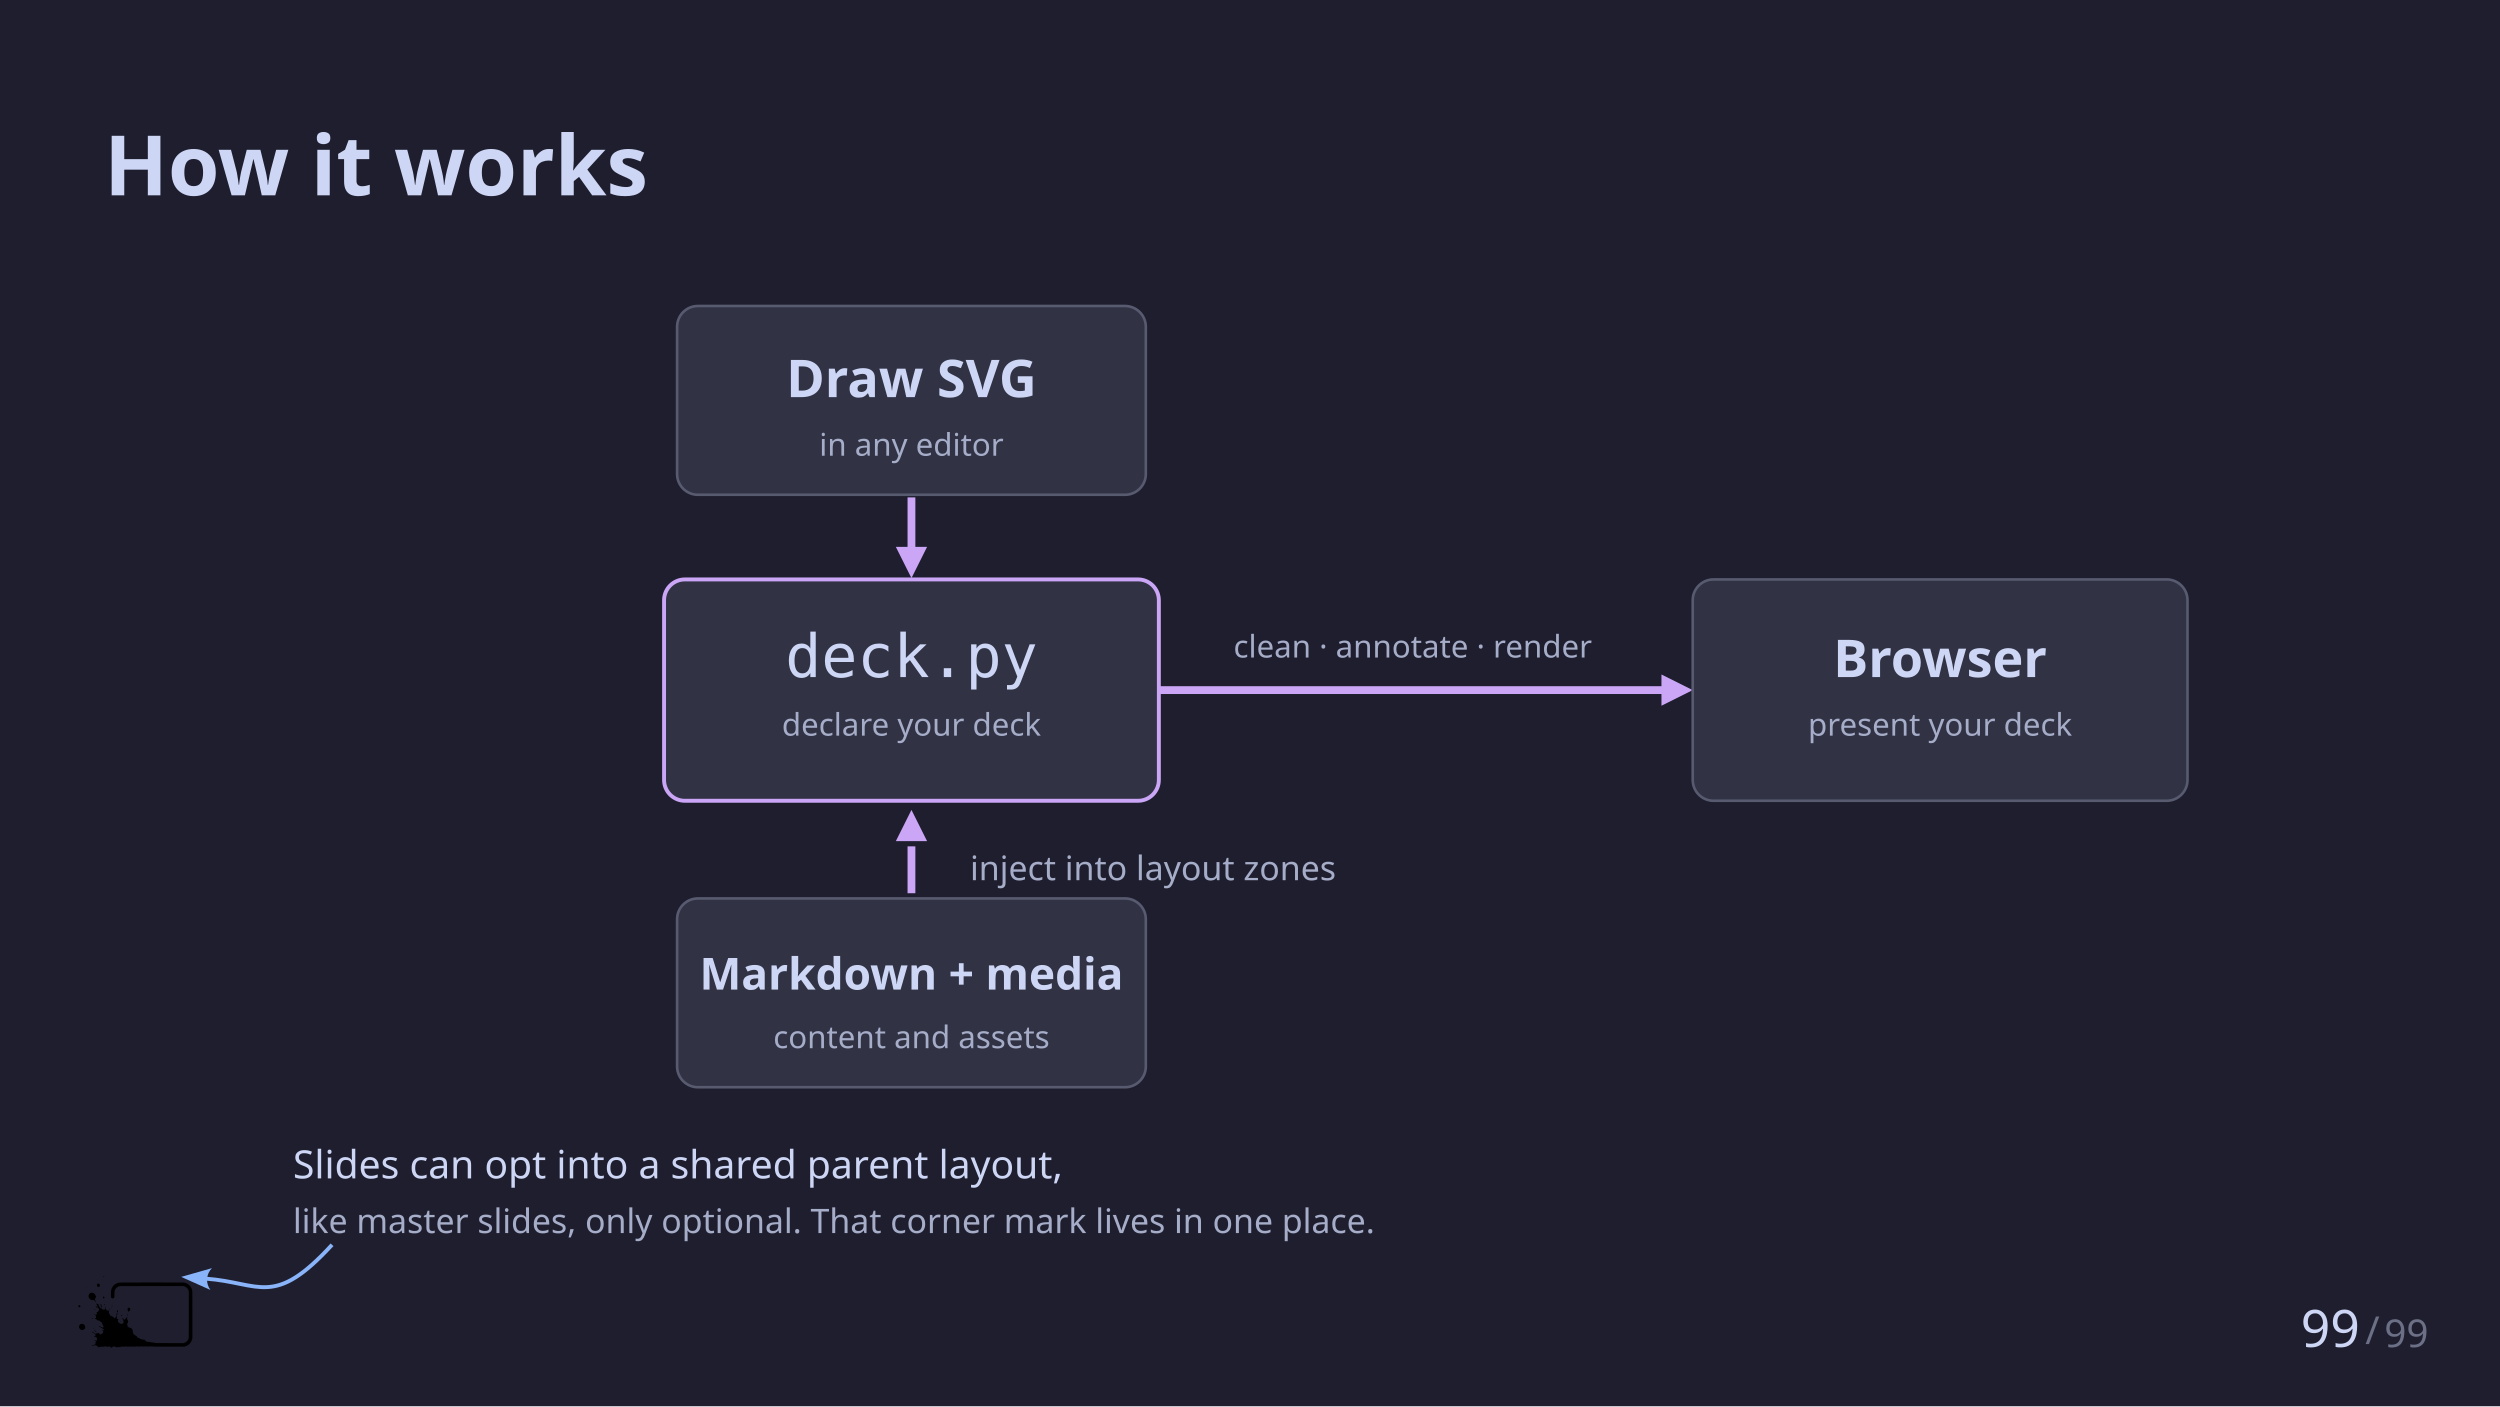
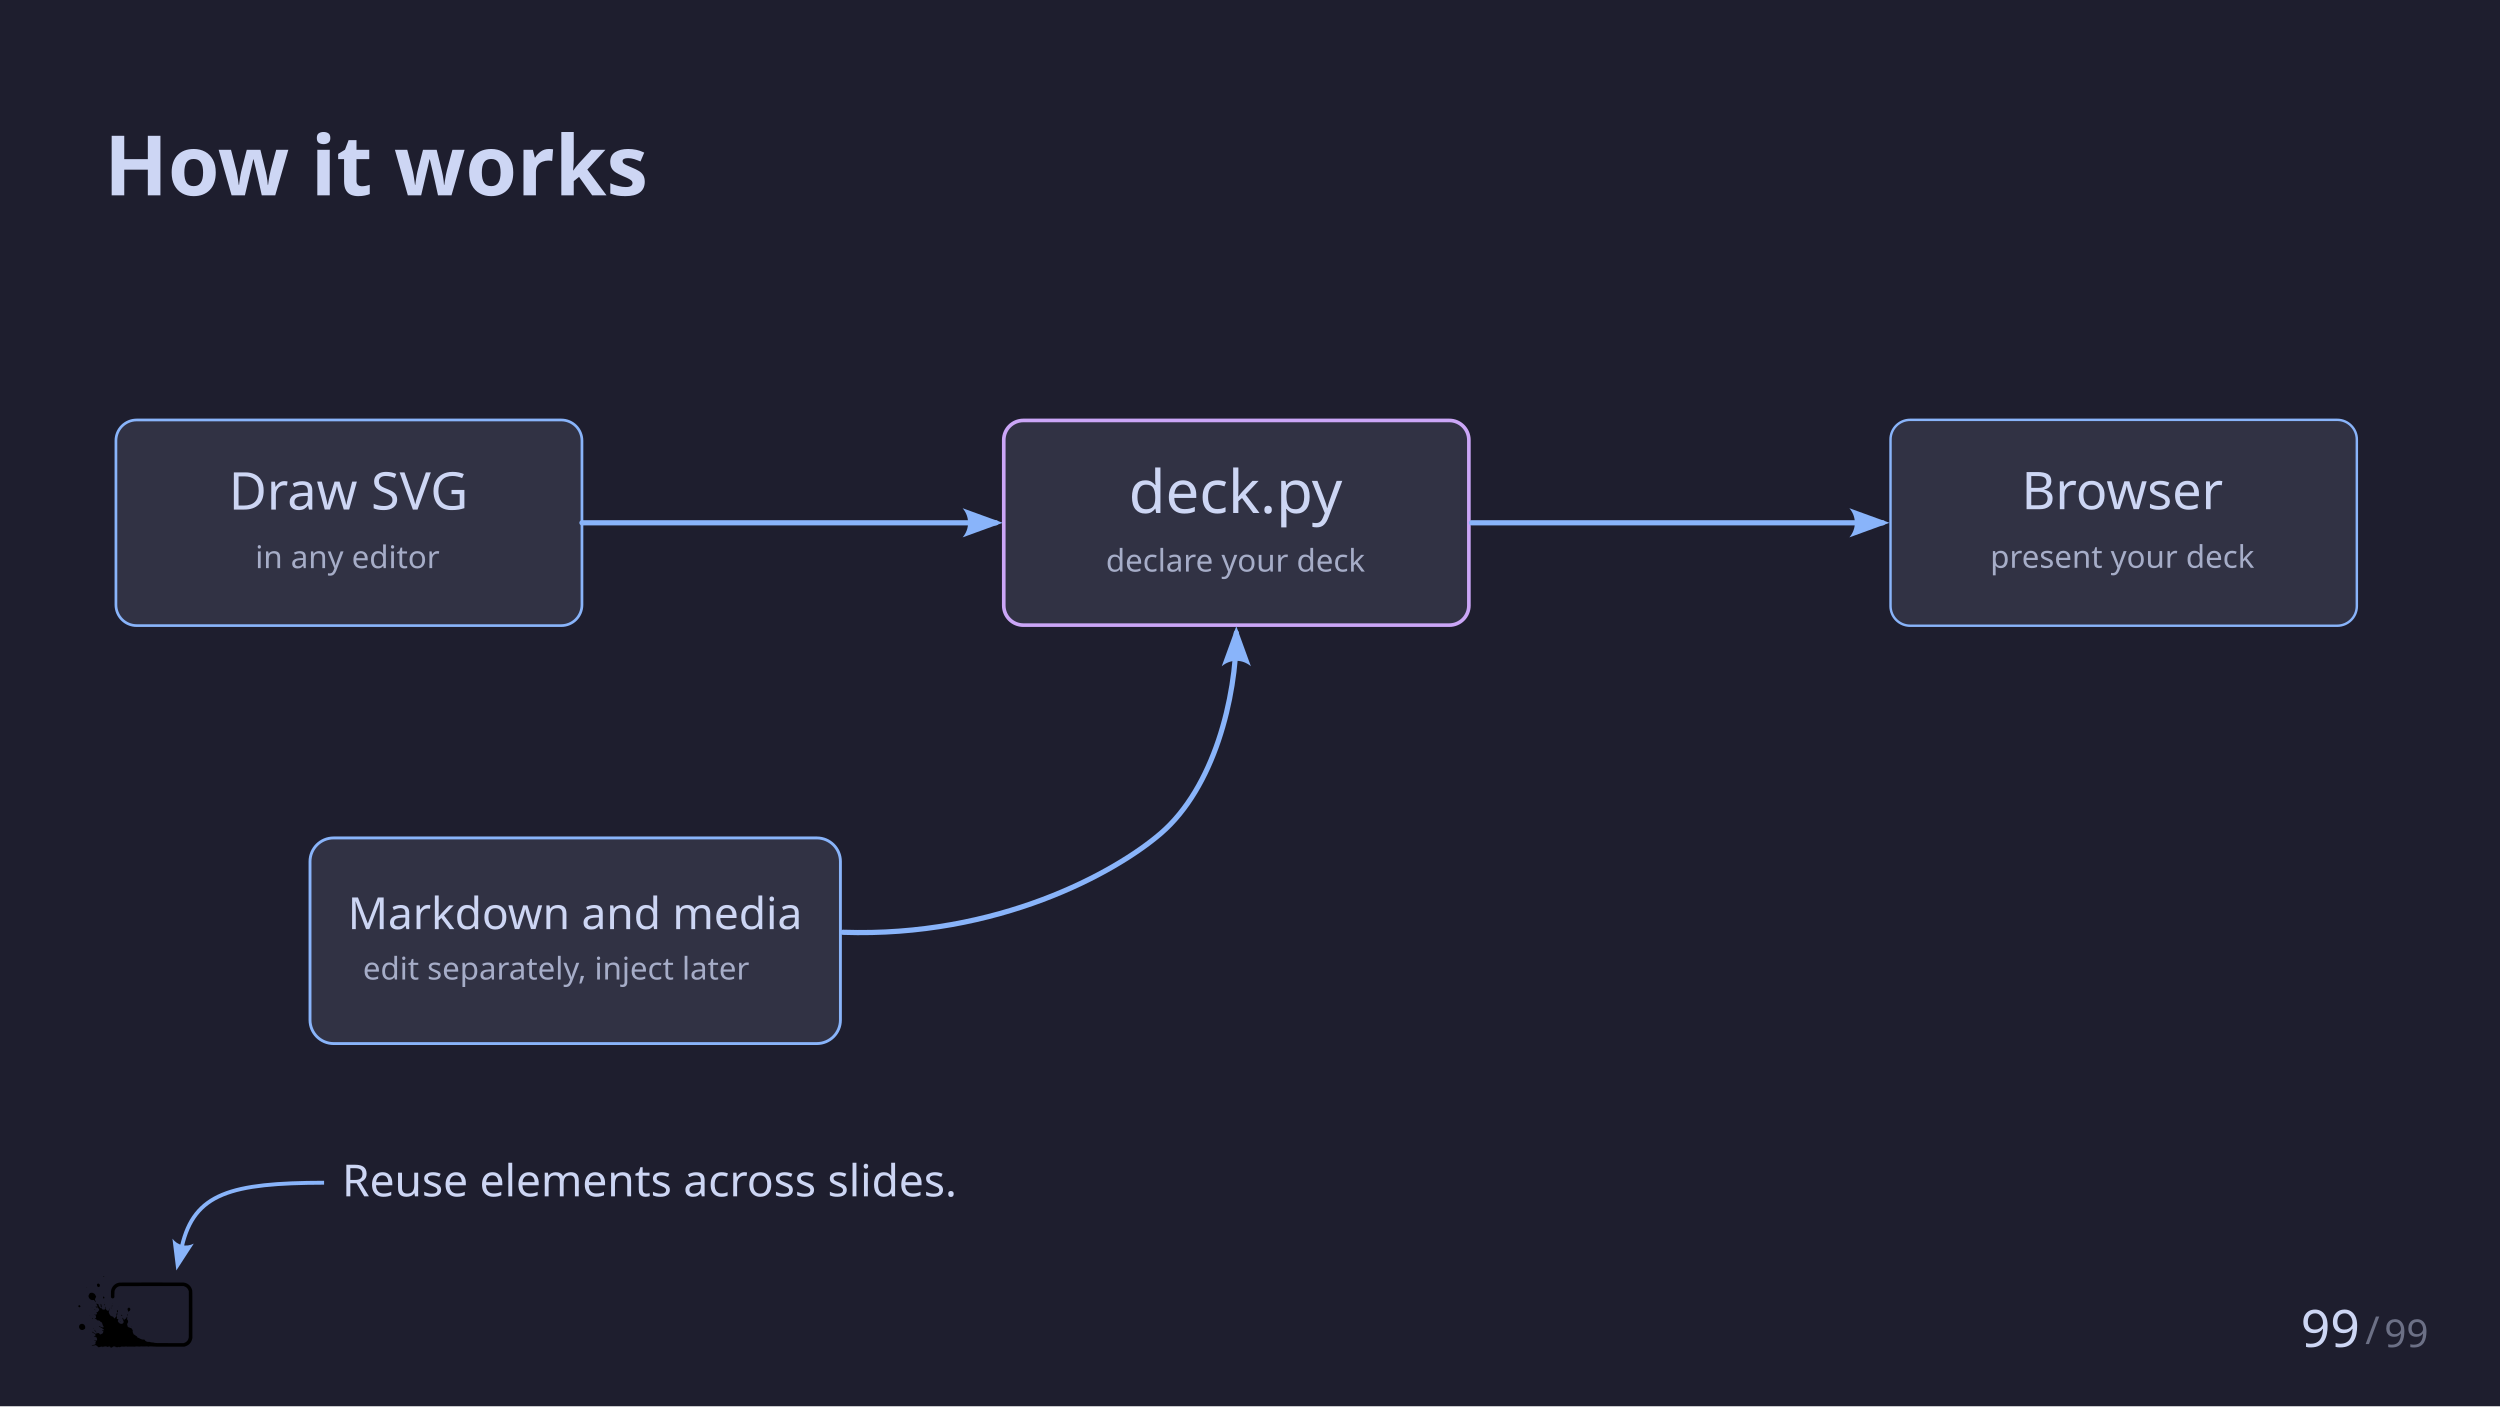
<svg xmlns="http://www.w3.org/2000/svg" xmlns:ns1="urn:inkflow" ns1:parent="local:footer" viewBox="0 0 1920 1080" width="1920" height="1080" version="1.1" id="svg13">
-   <g ns1:layout-src="./base" ns1:layout-hash="d40175e7">
-     <defs />
-     <rect width="1920" height="1080" class="inkflow-fill-bg" />
+   <g ns1:layout-src="./base" ns1:layout-hash="d40175e7" id="g1">
+     <defs id="defs1" />
+     <rect width="1920" height="1080" class="inkflow-fill-bg" id="rect1" />
  </g>
-   <g ns1:layout-src="builtin:numbered" ns1:layout-hash="2b667c1b">
-     <defs />
+   <g ns1:layout-src="builtin:numbered" ns1:layout-hash="2b667c1b" id="g2">
+     <defs id="defs2" />
    <text id="zone-slide-number" x="1812.359" y="1034.438" class="inkflow-fill-text-muted inkflow-fill-text inkflow-fill-code-text" text-anchor="end" font-size="39.664px" font-family="sans-serif" style="stroke-width: 1.417">99</text>
    <text id="zone-slide-total" x="1831.157" y="1034.58" class="inkflow-fill-text-muted inkflow-fill-grey" font-size="29.64px" font-family="sans-serif" style="stroke-width: 1.059">99</text>
    <text id="text1" x="1816.518" y="1032.25" class="inkflow-fill-text-muted inkflow-fill-grey" font-size="29.64px" font-family="sans-serif" style="stroke-width: 1.059">/</text>
  </g>
-   <g ns1:layout-src="local:footer" ns1:layout-hash="9d51cc6f">
-     <defs />
-     <g class="inkflow-demo-logo-mark" transform="matrix(0.7161682,0,0,0.7161682,43.00572,966.5546)" id="g1">
+   <g ns1:layout-src="local:footer" ns1:layout-hash="9d51cc6f" id="g5">
+     <defs id="defs3" />
+     <g class="inkflow-demo-logo-mark" transform="matrix(0.7161682,0,0,0.7161682,43.00572,966.5546)" id="g4">
      <g id="layer1" transform="translate(-148.5314,-96.87841)">
        <g id="g3" transform="translate(3.746808,2.274717)">
          <path style="fill-opacity:1;stroke-width:0.372" d="m 203.569,189.978 c -0.189,-0.105 -0.434,-0.191 -0.544,-0.191 h -0.201 l 0.036,-0.375 c 0.048,-0.499 -0.137,-0.658 -0.611,-0.527 -0.191,0.053 -0.516,0.076 -0.721,0.051 -0.281,-0.034 -0.516,0.028 -0.954,0.25 l -0.582,0.295 -0.288,-0.167 c -0.858,-0.497 -0.907,-0.511 -1.749,-0.51 -0.46,3.7e-4 -1.081,0.066 -1.379,0.146 -0.298,0.08 -0.665,0.146 -0.816,0.147 -0.211,7.4e-4 -0.323,0.085 -0.486,0.361 l -0.212,0.36 -0.154,-0.237 c -0.085,-0.13 -0.248,-0.334 -0.364,-0.452 l -0.211,-0.215 -0.528,0.14 c -0.29,0.077 -0.763,0.141 -1.052,0.142 -0.38,7.4e-4 -0.64,0.069 -0.943,0.247 -0.231,0.135 -0.629,0.274 -0.885,0.31 l -0.466,0.064 -0.363,-0.344 c -0.2,-0.189 -0.585,-0.494 -0.856,-0.677 -0.271,-0.184 -0.722,-0.545 -1.003,-0.803 -0.359,-0.33 -0.594,-0.469 -0.79,-0.469 -0.652,0 -1.99,0.215 -2.527,0.405 -0.97,0.345 -2.362,0.082 -1.633,-0.308 0.11,-0.059 0.542,-0.17 0.96,-0.247 1.612,-0.297 2.119,-0.44 2.452,-0.694 0.488,-0.373 0.58,-0.629 0.441,-1.232 -0.178,-0.773 -0.148,-0.949 0.23,-1.327 0.454,-0.454 0.444,-0.677 -0.043,-0.925 -0.213,-0.109 -0.415,-0.243 -0.45,-0.299 -0.098,-0.158 -0.75,-0.459 -1.154,-0.532 -0.201,-0.036 -0.392,-0.109 -0.424,-0.161 -0.109,-0.177 0.784,-0.093 1.233,0.115 0.244,0.113 0.731,0.227 1.083,0.254 l 0.64,0.048 0.285,-0.301 c 0.393,-0.415 0.465,-1.123 0.17,-1.687 -0.115,-0.221 -0.209,-0.579 -0.209,-0.797 0,-0.596 -0.287,-0.802 -1.542,-1.108 -0.79,-0.193 -1.118,-0.322 -1.329,-0.524 -0.404,-0.387 -0.365,-0.509 0.139,-0.431 0.23,0.036 0.515,0.117 0.634,0.181 0.118,0.064 0.329,0.117 0.468,0.117 0.29,0 0.329,-0.196 0.119,-0.599 -0.112,-0.214 -0.112,-0.284 6e-4,-0.437 0.173,-0.237 0.171,-0.773 -0.005,-1.11 -0.216,-0.416 -0.544,-0.671 -1.289,-1.004 -1.102,-0.492 -2.597,-1.555 -2.472,-1.757 0.089,-0.144 0.518,-0.151 0.605,-0.009 0.036,0.058 0.338,0.236 0.67,0.396 0.333,0.16 1.018,0.599 1.523,0.976 0.504,0.377 1.09,0.737 1.3,0.8 l 0.383,0.115 0.26,-0.17 c 0.143,-0.094 0.348,-0.369 0.456,-0.613 l 0.196,-0.443 -0.18,-0.214 c -0.099,-0.117 0.05,-0.003 0.332,0.254 l 0.513,0.468 h 0.408 c 0.224,0 0.531,-0.073 0.682,-0.162 0.151,-0.089 0.343,-0.136 0.425,-0.105 0.083,0.032 0.313,0.349 0.512,0.705 0.522,0.933 0.819,1.105 1.314,0.758 0.144,-0.101 0.423,-0.213 0.62,-0.249 0.197,-0.036 0.525,-0.197 0.727,-0.358 0.203,-0.161 0.446,-0.293 0.54,-0.293 0.221,0 0.353,-0.169 0.436,-0.557 0.036,-0.171 0.219,-0.525 0.405,-0.787 0.186,-0.262 0.339,-0.552 0.339,-0.644 0,-0.092 -0.166,-0.292 -0.368,-0.443 -0.367,-0.275 -0.784,-0.712 -0.951,-0.997 -0.063,-0.107 -0.025,-0.201 0.134,-0.33 0.333,-0.27 0.69,-0.22 1.175,0.166 0.335,0.266 0.463,0.319 0.566,0.233 0.303,-0.251 0.06,-0.973 -0.327,-0.973 -0.083,0 -0.469,-0.308 -0.858,-0.685 -0.389,-0.377 -0.86,-0.751 -1.048,-0.83 -0.188,-0.08 -0.495,-0.259 -0.683,-0.4 -0.188,-0.14 -0.52,-0.303 -0.738,-0.361 -0.349,-0.093 -0.611,-0.253 -1.45,-0.883 -0.159,-0.119 -0.192,-0.217 -0.141,-0.418 0.102,-0.408 0.36,-0.327 1.235,0.388 l 0.797,0.651 0.425,-0.064 c 0.341,-0.051 0.475,-0.025 0.677,0.135 0.608,0.478 1.47,0.498 1.679,0.038 0.173,-0.379 -0.052,-1.099 -0.457,-1.461 -0.182,-0.162 -0.362,-0.439 -0.4,-0.614 -0.038,-0.175 -0.111,-0.344 -0.161,-0.375 -0.05,-0.031 -0.091,-0.28 -0.091,-0.554 0,-0.413 -0.05,-0.556 -0.295,-0.835 -0.176,-0.201 -0.295,-0.446 -0.295,-0.61 0,-0.327 -0.098,-0.461 -0.73,-1 -0.395,-0.336 -0.543,-0.405 -0.803,-0.375 l -0.319,0.037 -0.056,-0.352 c -0.083,-0.519 -0.349,-0.749 -0.962,-0.829 -0.289,-0.038 -0.678,-0.158 -0.863,-0.267 -0.268,-0.157 -0.434,-0.185 -0.804,-0.134 -0.579,0.08 -0.818,-0.039 -1.07,-0.534 -0.106,-0.208 -0.331,-0.495 -0.5,-0.637 l -0.307,-0.259 h -0.788 c -0.561,0 -0.777,-0.033 -0.75,-0.116 0.045,-0.135 0.183,-0.218 0.686,-0.416 0.236,-0.093 0.455,-0.288 0.626,-0.559 l 0.263,-0.417 -0.069,-0.452 c -0.038,-0.249 -0.076,-0.723 -0.086,-1.053 -0.019,-0.7 -0.102,-0.826 -0.852,-1.299 -0.6,-0.379 -0.985,-0.701 -0.985,-0.825 0,-0.19 0.477,-0.057 0.94,0.262 0.274,0.189 0.635,0.37 0.801,0.404 l 0.303,0.061 0.504,-0.768 c 0.277,-0.423 0.504,-0.862 0.504,-0.977 0,-0.115 -0.155,-0.427 -0.345,-0.694 -0.407,-0.572 -0.445,-0.785 -0.123,-0.686 0.122,0.037 0.425,0.092 0.673,0.121 l 0.452,0.053 0.213,-0.27 c 0.117,-0.149 0.213,-0.363 0.213,-0.475 0,-0.124 0.238,-0.426 0.605,-0.767 l 0.605,-0.562 -0.056,-0.622 c -0.045,-0.5 -0.104,-0.661 -0.297,-0.82 -0.132,-0.109 -0.298,-0.309 -0.368,-0.445 -0.571,-1.105 -1.749,-1.704 -1.938,-0.984 -0.065,0.247 -0.136,0.246 -0.451,-0.002 -0.402,-0.316 -0.678,-0.831 -0.603,-1.127 0.052,-0.207 0.105,-0.244 0.274,-0.191 0.116,0.036 0.338,0.173 0.495,0.304 0.385,0.322 0.929,0.286 1.131,-0.075 0.194,-0.347 0.09,-0.68 -0.382,-1.225 -0.216,-0.25 -0.393,-0.529 -0.393,-0.621 -3e-5,-0.091 -0.091,-0.406 -0.202,-0.698 -0.128,-0.337 -0.168,-0.566 -0.108,-0.625 0.158,-0.158 0.705,0.027 0.974,0.329 0.196,0.22 0.34,0.286 0.625,0.286 0.492,0 0.68,0.205 0.68,0.744 0,0.579 0.263,1.24 0.822,2.069 1.006,1.491 1.126,1.597 1.598,1.418 0.414,-0.157 0.521,-0.114 0.729,0.293 0.109,0.214 0.471,0.609 0.804,0.879 l 0.606,0.49 0.995,-0.022 c 0.556,-0.013 1.092,-0.075 1.215,-0.143 0.142,-0.078 0.274,-0.308 0.374,-0.652 l 0.154,-0.531 -0.152,-0.365 c -0.169,-0.405 -0.21,-1.621 -0.054,-1.621 0.054,0 0.099,0.095 0.099,0.21 0,0.115 0.083,0.348 0.185,0.517 0.102,0.169 0.214,0.551 0.25,0.849 0.175,1.443 0.467,1.964 1.472,2.63 0.923,0.611 1.679,0.515 1.898,-0.242 0.127,-0.438 0.691,-1.305 0.85,-1.305 0.051,0 0.068,0.055 0.039,0.123 -0.029,0.068 -0.251,0.633 -0.492,1.255 -0.61,1.574 -0.662,2.1 -0.275,2.757 0.195,0.331 0.489,1.054 0.553,1.36 0.037,0.179 0.214,0.472 0.392,0.65 0.178,0.178 0.353,0.416 0.389,0.528 0.129,0.408 0.446,0.694 0.841,0.761 0.215,0.036 0.553,0.195 0.752,0.353 0.277,0.22 0.464,0.287 0.798,0.287 0.583,0 0.796,0.132 1.007,0.622 0.246,0.572 0.958,1.445 1.178,1.445 0.106,0 0.295,-0.175 0.452,-0.418 0.149,-0.23 0.481,-0.618 0.738,-0.862 0.347,-0.329 0.486,-0.545 0.539,-0.837 0.039,-0.217 0.136,-0.466 0.215,-0.554 0.105,-0.117 0.149,-0.453 0.164,-1.226 l 0.02,-1.065 0.218,-0.218 c 0.12,-0.12 0.245,-0.328 0.279,-0.462 0.045,-0.18 0.11,-0.23 0.25,-0.194 l 0.189,0.049 -0.001,0.752 -0.001,0.752 -0.403,0.738 -0.403,0.738 0.226,0.9 0.226,0.9 -0.124,0.674 -0.124,0.674 0.222,0.18 c 0.17,0.138 0.361,0.174 0.819,0.155 l 0.597,-0.025 0.031,0.21 c 0.017,0.115 -0.105,0.519 -0.271,0.897 -0.391,0.891 -0.392,1.268 -0.006,1.639 0.162,0.156 0.295,0.353 0.295,0.44 0,0.285 0.297,0.587 0.693,0.705 0.292,0.087 0.391,0.169 0.392,0.323 0.002,0.236 0.683,0.846 0.945,0.846 0.095,0 0.314,-0.051 0.487,-0.114 l 0.315,-0.114 0.323,0.23 0.323,0.23 0.288,-0.165 c 0.158,-0.091 0.358,-0.165 0.444,-0.165 0.086,0 0.339,-0.107 0.563,-0.239 0.525,-0.308 0.939,-1.038 0.939,-1.658 0,-0.519 -0.242,-1.266 -0.447,-1.381 -0.094,-0.052 -0.144,-0.238 -0.144,-0.53 v -0.45 l -0.343,-0.314 -0.343,-0.314 -0.049,-0.807 c -0.04,-0.657 -0.022,-0.807 0.093,-0.807 0.201,0 0.798,0.817 0.995,1.361 0.297,0.819 0.619,1.495 0.713,1.495 0.05,0 0.119,-0.137 0.152,-0.304 0.1,-0.499 0.415,-0.838 0.997,-1.074 0.401,-0.163 0.648,-0.351 0.937,-0.714 0.216,-0.271 0.393,-0.535 0.393,-0.585 0,-0.051 0.112,-0.336 0.248,-0.634 0.283,-0.619 0.525,-0.678 0.672,-0.164 0.067,0.234 0.035,0.529 -0.128,1.167 -0.123,0.483 -0.19,0.961 -0.155,1.102 0.068,0.272 0.418,0.783 0.872,1.275 0.24,0.26 0.279,0.368 0.227,0.629 -0.035,0.173 -0.015,0.493 0.043,0.71 l 0.106,0.395 -0.193,0.261 c -0.294,0.398 -0.709,1.256 -0.709,1.467 0,0.103 -0.067,0.243 -0.148,0.311 -0.196,0.162 -0.187,0.288 0.06,0.853 0.127,0.29 0.203,0.658 0.195,0.942 -0.007,0.256 0.039,0.567 0.103,0.689 0.064,0.123 0.145,0.289 0.181,0.371 0.036,0.081 0.2,0.214 0.366,0.295 0.165,0.081 0.34,0.236 0.387,0.345 0.065,0.147 0.211,0.209 0.579,0.247 0.366,0.037 0.599,0.135 0.908,0.383 l 0.415,0.333 0.455,-0.062 0.455,-0.062 0.539,0.566 c 0.317,0.332 0.702,0.891 0.935,1.353 l 0.395,0.788 -0.054,0.832 -0.054,0.832 0.346,0.767 c 0.19,0.422 0.412,0.987 0.492,1.257 0.153,0.516 0.431,0.793 0.796,0.793 0.122,0 0.468,0.218 0.781,0.492 0.309,0.271 0.614,0.492 0.677,0.492 0.063,0 0.238,0.129 0.389,0.287 0.151,0.158 0.392,0.316 0.535,0.351 0.44,0.108 0.676,0.32 0.741,0.664 0.086,0.459 0.293,0.72 0.814,1.026 0.323,0.189 0.57,0.259 0.879,0.247 0.359,-0.014 0.456,0.024 0.59,0.229 0.24,0.366 0.652,0.58 2.011,1.042 l 1.231,0.418 0.923,-0.006 c 1.105,-0.007 1.72,0.199 1.896,0.638 0.06,0.151 0.15,0.363 0.2,0.471 0.093,0.204 1.187,0.917 1.707,1.113 0.78,0.294 1.656,0.42 2.16,0.311 l 0.498,-0.108 0.884,0.303 c 0.899,0.308 2.858,0.57 3.527,0.472 0.194,-0.029 0.465,0.037 0.753,0.181 0.875,0.439 2.122,0.473 17.484,0.479 l 14.179,0.005 0.64,-0.181 c 2.758,-0.779 4.717,-3.139 5.027,-6.057 0.067,-0.63 0.09,-9.087 0.07,-25.123 l -0.031,-24.173 -0.177,-0.591 c -0.725,-2.421 -2.422,-4.112 -4.866,-4.851 l -0.565,-0.171 -33.675,-0.028 c -24.105,-0.02 -33.912,0.003 -34.508,0.08 -2.34,0.305 -4.216,1.629 -5.228,3.69 -0.671,1.366 -0.707,1.604 -0.758,5.071 l -0.046,3.102 -0.184,0.36 c -0.634,1.242 -2.429,1.297 -3.25,0.1 l -0.237,-0.346 -0.03,-3.06 c -0.034,-3.399 0.033,-4.154 0.486,-5.521 1.311,-3.951 4.686,-6.722 8.8,-7.227 1.177,-0.144 67.306,-0.152 68.68,-0.008 4.075,0.427 7.556,3.237 8.842,7.136 0.596,1.807 0.562,0.146 0.562,27.324 v 24.961 l -0.18,0.817 c -0.444,2.02 -1.208,3.581 -2.495,5.097 -1.136,1.339 -3.288,2.65 -5.202,3.17 l -0.985,0.267 -14.228,-7.5e-4 c -15.013,-0.001 -19.266,-0.051 -19.724,-0.232 -0.435,-0.172 -3.852,-0.147 -3.998,0.029 -0.204,0.246 -0.558,0.263 -1.042,0.049 l -0.464,-0.205 -1.393,0.056 c -0.766,0.031 -1.459,0.06 -1.54,0.066 -0.081,0.006 -0.281,0.012 -0.443,0.014 -0.162,0.002 -0.561,0.006 -0.886,0.01 -0.325,0.004 -1.078,-0.029 -1.674,-0.073 -0.901,-0.066 -1.164,-0.052 -1.563,0.084 -0.283,0.097 -0.566,0.134 -0.689,0.091 -0.115,-0.04 -0.786,-0.08 -1.49,-0.089 -0.704,-0.009 -1.494,-0.051 -1.756,-0.092 -0.332,-0.052 -0.727,-0.022 -1.31,0.1 l -0.834,0.175 -1.644,-0.077 c -1.951,-0.091 -3.185,-0.091 -5.214,0.002 l -1.502,0.069 -0.257,-0.168 c -0.214,-0.14 -0.324,-0.151 -0.664,-0.063 -1.156,0.298 -3.467,0.35 -4.346,0.097 -0.349,-0.101 -0.97,0.074 -1.889,0.531 l -0.609,0.303 -0.355,-0.311 c -0.195,-0.171 -0.413,-0.311 -0.485,-0.311 -0.072,0 -0.301,0.136 -0.51,0.301 -0.262,0.208 -0.441,0.282 -0.58,0.24 -0.429,-0.132 -1.009,-0.163 -1.481,-0.079 -0.668,0.119 -0.771,0.082 -1.021,-0.362 -0.249,-0.442 -0.464,-0.542 -0.854,-0.394 -0.167,0.064 -0.542,0.079 -0.949,0.039 l -0.672,-0.066 -0.467,0.467 c -0.441,0.441 -1.208,0.846 -1.58,0.833 -0.093,-0.003 -0.323,-0.092 -0.512,-0.197 z m -15.8,-16.388 c -0.214,-0.131 -0.487,-0.402 -0.608,-0.601 -0.12,-0.199 -0.445,-0.592 -0.723,-0.873 -0.539,-0.546 -0.709,-1.046 -0.378,-1.115 0.182,-0.038 1.206,1.258 1.574,1.991 0.11,0.22 0.292,0.499 0.404,0.621 0.255,0.278 0.216,0.274 -0.269,-0.024 z m 5.361,-0.45 c 0,-0.057 0.044,-0.077 0.099,-0.043 0.054,0.034 0.099,0.08 0.099,0.104 0,0.024 -0.044,0.043 -0.099,0.043 -0.054,0 -0.099,-0.047 -0.099,-0.104 z m -21.17,-2.006 c -0.679,-0.188 -0.992,-0.384 -1.537,-0.96 -1.306,-1.381 -1.292,-3.503 0.032,-4.757 0.515,-0.488 1.451,-0.836 2.243,-0.834 0.522,0.001 1.609,0.392 2.075,0.747 0.542,0.413 1.066,1.283 1.265,2.1 l 0.17,0.7 -0.163,0.491 c -0.107,0.321 -0.141,0.623 -0.099,0.872 l 0.064,0.38 -0.277,0.098 c -0.153,0.054 -0.497,0.28 -0.765,0.502 -0.848,0.703 -1.97,0.95 -3.008,0.662 z m 12.857,-1.393 c -0.085,-0.085 -0.155,-0.218 -0.155,-0.295 0,-0.204 0.334,-0.173 0.536,0.05 0.301,0.332 -0.061,0.565 -0.381,0.245 z m 40.632,-2.423 c 0.07,-0.209 0.355,-0.334 0.478,-0.21 0.062,0.062 0.083,0.16 0.046,0.219 -0.091,0.147 -0.574,0.139 -0.525,-0.009 z m -1.795,-0.672 c 0,-0.054 0.044,-0.099 0.099,-0.099 0.054,0 0.099,0.044 0.099,0.099 0,0.054 -0.044,0.099 -0.099,0.099 -0.054,0 -0.099,-0.044 -0.099,-0.099 z m -9.63,-4.254 c -0.17,-0.17 -0.149,-0.571 0.029,-0.571 0.081,0 0.148,0.011 0.148,0.025 0,0.014 0.041,0.169 0.092,0.345 0.098,0.34 -0.033,0.438 -0.269,0.201 z m -30.046,-3.14 c -0.38,-0.204 -0.541,-0.426 -0.46,-0.637 0.082,-0.213 0.33,-0.172 0.707,0.116 0.218,0.166 0.338,0.341 0.338,0.492 0,0.273 -0.119,0.279 -0.585,0.029 z m -2.992,-3.011 c -0.036,-0.036 -0.066,-0.125 -0.066,-0.197 0,-0.202 0.275,-0.156 0.394,0.066 0.088,0.164 0.075,0.197 -0.079,0.197 -0.101,0 -0.214,-0.03 -0.25,-0.066 z m 34.223,-2.5e-4 c -0.172,-0.069 -0.416,-0.565 -0.416,-0.845 0,-0.295 0.173,-0.468 0.468,-0.468 0.333,0 0.67,0.755 0.502,1.125 -0.11,0.242 -0.278,0.299 -0.554,0.188 z m 5.915,-0.492 c -0.099,-0.258 0.145,-1.236 0.363,-1.453 0.154,-0.154 0.222,-0.171 0.316,-0.077 0.094,0.094 0.094,0.216 0.001,0.564 -0.065,0.244 -0.119,0.529 -0.119,0.632 0,0.198 -0.243,0.498 -0.404,0.498 -0.052,0 -0.123,-0.074 -0.158,-0.164 z m -16.81,-0.492 c -0.035,-0.09 -0.017,-0.21 0.039,-0.266 0.07,-0.07 0.102,-0.019 0.102,0.164 0,0.304 -0.049,0.339 -0.14,0.102 z m 2.356,-2.199 c -0.034,-0.054 -0.014,-0.099 0.043,-0.099 0.057,0 0.104,0.044 0.104,0.099 0,0.054 -0.02,0.099 -0.043,0.099 -0.024,0 -0.071,-0.044 -0.104,-0.099 z m 3.657,-0.594 c 0.038,-0.299 0.004,-0.571 -0.102,-0.824 -0.227,-0.544 -0.208,-1.289 0.039,-1.536 0.444,-0.444 0.844,-0.051 0.96,0.944 l 0.047,0.403 -0.293,0.336 c -0.161,0.185 -0.386,0.513 -0.5,0.73 l -0.207,0.394 z m 11.835,-1.109 c -0.029,-0.449 -0.104,-0.71 -0.272,-0.947 -0.128,-0.18 -0.25,-0.488 -0.271,-0.685 -0.021,-0.197 -0.064,-0.524 -0.095,-0.727 -0.079,-0.519 0.005,-0.76 0.408,-1.174 0.431,-0.442 1.154,-0.719 1.464,-0.56 0.445,0.228 0.858,0.726 1.001,1.207 0.204,0.686 0.186,0.859 -0.162,1.543 l -0.307,0.604 -0.522,0.231 c -0.378,0.167 -0.607,0.354 -0.83,0.679 -0.169,0.246 -0.323,0.448 -0.341,0.448 -0.018,0 -0.051,-0.279 -0.072,-0.62 z m -35.044,-1.308 c -0.071,-0.086 -0.342,-0.263 -0.603,-0.396 -0.281,-0.142 -0.474,-0.307 -0.474,-0.404 0,-0.09 -0.1,-0.272 -0.222,-0.404 l -0.222,-0.24 0.517,0.316 c 0.284,0.174 0.517,0.348 0.517,0.388 0,0.04 0.159,0.258 0.352,0.484 0.194,0.226 0.332,0.412 0.307,0.412 -0.025,0 -0.103,-0.07 -0.174,-0.155 z m 15.312,-1.888 c 0.109,-0.614 0.159,-0.714 0.357,-0.714 0.105,0 0.19,0.024 0.19,0.052 0,0.106 -0.497,1.031 -0.554,1.031 -0.032,0 -0.029,-0.166 0.007,-0.369 z m 2.06,-0.186 c 0.034,-0.251 0.067,-0.639 0.072,-0.862 l 0.01,-0.405 0.141,0.64 c 0.144,0.655 0.076,1.083 -0.172,1.083 -0.079,0 -0.095,-0.14 -0.051,-0.457 z m -21.279,-1.291 c -0.264,-0.257 -0.345,-0.349 -0.179,-0.203 0.166,0.146 0.423,0.311 0.572,0.367 0.149,0.056 0.271,0.147 0.271,0.203 0,0.199 -0.191,0.093 -0.664,-0.367 z m 9.926,0.197 c -0.285,-0.624 -0.415,-1.16 -0.385,-1.588 0.018,-0.25 -0.03,-0.604 -0.106,-0.785 -0.11,-0.262 -0.115,-0.395 -0.024,-0.647 0.063,-0.174 0.115,-0.413 0.115,-0.531 0,-0.148 0.06,-0.215 0.194,-0.215 0.152,0 0.23,0.124 0.359,0.566 0.091,0.311 0.161,0.689 0.157,0.839 -0.004,0.15 0.084,0.479 0.195,0.731 0.163,0.368 0.191,0.573 0.141,1.046 -0.089,0.853 -0.396,1.13 -0.646,0.584 z m -23.754,-0.151 c -0.368,-0.305 -0.869,-0.955 -0.869,-1.129 0,-0.146 0.543,-0.701 0.962,-0.982 l 0.223,-0.15 0.409,0.283 c 0.666,0.461 0.966,0.81 0.966,1.124 0,0.156 -0.055,0.328 -0.123,0.383 -0.068,0.054 -0.284,0.233 -0.481,0.398 -0.422,0.352 -0.726,0.373 -1.088,0.074 z m 35.292,-1.153 0.025,-0.64 h 0.246 c 0.204,0 0.251,0.053 0.276,0.312 0.023,0.237 -0.043,0.391 -0.271,0.64 l -0.302,0.328 z m 7.459,0.246 c 0,-0.081 0.067,-0.148 0.148,-0.148 0.081,0 0.148,0.067 0.148,0.148 0,0.081 -0.067,0.148 -0.148,0.148 -0.081,0 -0.148,-0.067 -0.148,-0.148 z m -15.174,-1.304 c -0.244,-0.57 -0.298,-1.208 -0.109,-1.281 0.234,-0.09 0.443,0.241 0.525,0.832 0.137,0.989 -0.083,1.227 -0.417,0.449 z m 8.38,-1.146 c 0,-0.075 0.067,-0.191 0.148,-0.258 l 0.148,-0.123 v 0.258 c 0,0.164 -0.054,0.258 -0.148,0.258 -0.081,0 -0.148,-0.061 -0.148,-0.136 z m -8.665,-1.292 c 0,-0.081 0.044,-0.148 0.099,-0.148 0.054,0 0.099,0.067 0.099,0.148 0,0.081 -0.044,0.148 -0.099,0.148 -0.054,0 -0.099,-0.067 -0.099,-0.148 z m -9.446,-0.896 c -0.168,-0.141 -0.502,-0.561 -0.742,-0.931 -0.252,-0.389 -0.605,-0.786 -0.835,-0.938 l -0.399,-0.264 -1.009,0.066 -1.009,0.066 -0.591,-0.296 c -0.325,-0.163 -0.64,-0.297 -0.7,-0.299 -0.166,-0.005 -1.005,-0.773 -1.429,-1.31 -0.208,-0.263 -0.425,-0.663 -0.484,-0.89 -0.059,-0.227 -0.197,-0.636 -0.308,-0.91 -0.222,-0.55 -0.217,-0.588 0.263,-1.866 0.174,-0.462 0.385,-0.811 0.641,-1.058 0.241,-0.232 0.407,-0.497 0.447,-0.714 l 0.065,-0.345 h 0.469 c 0.258,0 0.787,-0.072 1.175,-0.159 l 0.705,-0.159 0.562,0.247 c 0.309,0.136 0.717,0.298 0.907,0.36 0.635,0.207 1.508,0.91 1.672,1.345 0.082,0.218 0.293,0.612 0.469,0.875 0.176,0.264 0.32,0.535 0.32,0.603 0,0.068 0.114,0.259 0.253,0.424 0.172,0.205 0.233,0.365 0.19,0.5 -0.035,0.109 -0.097,0.199 -0.139,0.199 -0.099,0 -0.305,0.453 -0.305,0.672 0,0.094 -0.205,0.516 -0.457,0.938 -0.616,1.036 -0.611,1.277 0.06,2.566 0.624,1.198 0.71,1.413 0.598,1.482 -0.048,0.029 -0.224,-0.062 -0.392,-0.204 z m 8.451,-4 c -0.117,-0.229 -0.297,-0.53 -0.401,-0.671 -0.149,-0.202 -0.168,-0.308 -0.091,-0.511 0.122,-0.322 0.489,-0.668 0.707,-0.668 0.237,0 0.9,0.761 0.841,0.966 -0.026,0.092 -0.103,0.366 -0.17,0.61 -0.23,0.835 -0.55,0.934 -0.886,0.274 z m -17.836,-11.058 c -0.307,-0.266 -0.365,-0.572 -0.099,-0.52 0.174,0.034 0.459,0.507 0.402,0.667 -0.017,0.048 -0.154,-0.018 -0.302,-0.146 z m -0.566,-0.933 c 0,-0.054 0.044,-0.099 0.099,-0.099 0.054,0 0.099,0.044 0.099,0.099 0,0.054 -0.044,0.099 -0.099,0.099 -0.054,0 -0.099,-0.044 -0.099,-0.099 z m 13.096,-0.003 c -0.081,-0.054 -0.333,-0.146 -0.56,-0.206 -0.227,-0.059 -0.475,-0.18 -0.553,-0.27 -0.245,-0.284 -0.668,-1.671 -0.597,-1.963 0.141,-0.586 0.411,-0.961 0.85,-1.18 0.662,-0.33 0.877,-0.29 1.524,0.287 0.312,0.278 0.602,0.537 0.644,0.574 0.135,0.12 0.258,1.592 0.152,1.824 -0.054,0.118 -0.228,0.291 -0.387,0.385 -0.159,0.094 -0.36,0.279 -0.446,0.41 -0.166,0.253 -0.382,0.301 -0.626,0.138 z m 5.355,-11.079 c -0.214,-0.327 -0.056,-0.734 0.285,-0.734 0.299,0 0.465,0.175 0.465,0.492 0,0.513 -0.473,0.666 -0.75,0.242 z" id="path1" />
        </g>
      </g>
    </g>
  </g>
  <defs id="defs5">
+     <marker style="overflow:visible" id="marker11" refX="5" refY="0" orient="auto-start-reverse" markerWidth="1" markerHeight="1" viewBox="0 0 1 1" preserveAspectRatio="xMidYMid">
+       <path transform="scale(0.7)" d="M -2,-4 9,0 -2,4 c 2,-2.33 2,-5.66 0,-8 z" style="fill:context-stroke;fill-rule:evenodd;stroke:none" id="path11" />
+     </marker>
+     <marker style="overflow:visible" id="marker9" refX="5" refY="0" orient="auto-start-reverse" markerWidth="1" markerHeight="1" viewBox="0 0 1 1" preserveAspectRatio="xMidYMid">
+       <path transform="scale(0.7)" d="M -2,-4 9,0 -2,4 c 2,-2.33 2,-5.66 0,-8 z" style="fill:context-stroke;fill-rule:evenodd;stroke:none" id="path9" />
+     </marker>
    <marker style="overflow:visible" id="ConcaveTriangle" refX="0" refY="0" orient="auto-start-reverse" markerWidth="1" markerHeight="1" viewBox="0 0 1 1" preserveAspectRatio="xMidYMid">
      <path transform="scale(0.7)" d="M -2,-4 9,0 -2,4 c 2,-2.33 2,-5.66 0,-8 z" style="fill:context-stroke;fill-rule:evenodd;stroke:none" id="path7" />
    </marker>
    <style id="inkflow-preview">.inkflow-fill-bg { fill: #1e1e2e; }
.inkflow-stroke-bg { stroke: #1e1e2e; }
.inkflow-fill-surface { fill: #313244; }
.inkflow-stroke-surface { stroke: #313244; }
.inkflow-fill-border { fill: #585b70; }
.inkflow-stroke-border { stroke: #585b70; }
.inkflow-fill-text { fill: #cdd6f4; }
.inkflow-stroke-text { stroke: #cdd6f4; }
.inkflow-fill-text-muted { fill: #a6adc8; }
.inkflow-stroke-text-muted { stroke: #a6adc8; }
.inkflow-fill-accent { fill: #cba6f7; }
.inkflow-stroke-accent { stroke: #cba6f7; }
.inkflow-fill-accent-fg { fill: #11111b; }
.inkflow-stroke-accent-fg { stroke: #11111b; }
.inkflow-fill-code-bg { fill: #181825; }
.inkflow-stroke-code-bg { stroke: #181825; }
.inkflow-fill-code-text { fill: #cdd6f4; }
.inkflow-stroke-code-text { stroke: #cdd6f4; }
.inkflow-fill-red { fill: #f38ba8; }
.inkflow-stroke-red { stroke: #f38ba8; }
.inkflow-fill-orange { fill: #fab387; }
.inkflow-stroke-orange { stroke: #fab387; }
.inkflow-fill-yellow { fill: #f9e2af; }
.inkflow-stroke-yellow { stroke: #f9e2af; }
.inkflow-fill-green { fill: #a6e3a1; }
.inkflow-stroke-green { stroke: #a6e3a1; }
.inkflow-fill-teal { fill: #94e2d5; }
.inkflow-stroke-teal { stroke: #94e2d5; }
.inkflow-fill-blue { fill: #89b4fa; }
.inkflow-stroke-blue { stroke: #89b4fa; }
.inkflow-fill-purple { fill: #cba6f7; }
.inkflow-stroke-purple { stroke: #cba6f7; }
.inkflow-fill-pink { fill: #f5c2e7; }
.inkflow-stroke-pink { stroke: #f5c2e7; }
.inkflow-fill-grey { fill: #6c7086; }
.inkflow-stroke-grey { stroke: #6c7086; }</style>
  </defs>
  <text id="hiw-title" x="80" y="150" font-family="sans-serif" font-size="64" font-weight="bold" class="inkflow-fill-text">How it works</text>
-   <g id="box-svg">
-     <rect x="520" y="235" width="360" height="145" rx="16" class="inkflow-fill-surface inkflow-stroke-border" stroke-width="2" id="rect-svg" />
-     <text x="700" y="305" text-anchor="middle" font-family="sans-serif" font-size="40" font-weight="bold" class="inkflow-fill-text" id="text-svg">Draw SVG</text>
-     <text x="700" y="350" text-anchor="middle" font-family="sans-serif" font-size="24" class="inkflow-fill-text-muted" id="text-svg-sub">in any editor</text>
+   <g id="box-svg" transform="translate(-431.0114,87.50203)" style="stroke:#89b4fa">
+     <rect x="520.041" y="235.041" width="357.919" height="157.919" rx="15.908" class="inkflow-fill-surface inkflow-stroke-border" stroke-width="2.081" id="rect-svg" style="stroke:#89b4fa" />
+     <g id="g11" transform="translate(1.5258789e-5,-1.152344)">
+       <text x="698.678" y="305" text-anchor="middle" font-family="sans-serif" font-size="40px" font-weight="bold" class="inkflow-fill-text" id="text-svg" style="font-style:normal;font-variant:normal;font-weight:normal;font-stretch:normal;font-size:40px;font-family:sans-serif;-inkscape-font-specification:'sans-serif, Normal';font-variant-ligatures:normal;font-variant-caps:normal;font-variant-numeric:normal;font-variant-east-asian:normal;text-anchor:middle;fill:#cdd6f4;stroke:none">Draw SVG</text>
+       <text x="697.869" y="350" text-anchor="middle" font-family="sans-serif" font-size="24px" class="inkflow-fill-text-muted" id="text-svg-sub" style="stroke:none">in any editor</text>
+     </g>
  </g>
-   <g id="arrow-svg">
-     <line x1="700" y1="382" x2="700" y2="424" class="inkflow-stroke-accent" stroke-width="6" id="line-svg" />
-     <polygon points="700,444 688,420 712,420" class="inkflow-fill-accent" id="poly-svg" />
+   <g id="box-deck" transform="translate(260.9884,-111.1556)">
+     <rect x="509.899" y="434.056" width="357.203" height="157.203" rx="15.04" class="inkflow-fill-surface inkflow-stroke-accent" stroke-width="2.797" id="rect-deck" />
+     <g id="g12" transform="translate(-12.12695,-14.86389)">
+       <text x="700" y="520" text-anchor="middle" font-family="monospace" font-size="46px" class="inkflow-fill-text" id="text-deck" style="font-style:normal;font-variant:normal;font-weight:normal;font-stretch:normal;font-size:46px;font-family:sans-serif;-inkscape-font-specification:'sans-serif, Normal';font-variant-ligatures:normal;font-variant-caps:normal;font-variant-numeric:normal;font-variant-east-asian:normal;text-anchor:middle;fill:#cdd6f4;stroke:none">deck.py</text>
+       <text x="700" y="565" text-anchor="middle" font-family="sans-serif" font-size="24px" class="inkflow-fill-text-muted" id="text-deck-sub">declare your deck</text>
+     </g>
  </g>
-   <g id="box-deck">
-     <rect x="510" y="445" width="380" height="170" rx="16" class="inkflow-fill-surface inkflow-stroke-accent" stroke-width="3" id="rect-deck" />
-     <text x="700" y="520" text-anchor="middle" font-family="monospace" font-size="46" class="inkflow-fill-text" id="text-deck">deck.py</text>
-     <text x="700" y="565" text-anchor="middle" font-family="sans-serif" font-size="24" class="inkflow-fill-text-muted" id="text-deck-sub">declare your deck</text>
+   <g id="box-md" transform="translate(-232.5193,-46.50386)" style="stroke:#89b4fa">
+     <rect x="470.608" y="690.041" width="407.352" height="157.919" rx="18.105" class="inkflow-fill-surface inkflow-stroke-border" stroke-width="2.22" id="rect-md" style="stroke:#89b4fa" />
+     <g id="g14" transform="translate(-25.841,0.06022644)">
+       <text x="700" y="760" text-anchor="middle" font-family="sans-serif" font-size="34px" font-weight="bold" class="inkflow-fill-text" id="text-md" style="font-style:normal;font-variant:normal;font-weight:normal;font-stretch:normal;font-size:34px;font-family:sans-serif;-inkscape-font-specification:'sans-serif, Normal';font-variant-ligatures:normal;font-variant-caps:normal;font-variant-numeric:normal;font-variant-east-asian:normal;text-anchor:middle;fill:#cdd6f4;stroke:none">Markdown and media</text>
+       <text xml:space="preserve" style="font-style:normal;font-variant:normal;font-weight:normal;font-stretch:normal;font-size:24px;line-height:normal;font-family:sans-serif;-inkscape-font-specification:'sans-serif, Normal';font-variant-ligatures:normal;font-variant-caps:normal;font-variant-numeric:normal;font-variant-east-asian:normal;text-decoration-color:#000000;writing-mode:lr-tb;direction:ltr;fill:none;stroke:none;stroke-width:4;stroke-linecap:round;stroke-miterlimit:3;stroke-dasharray:none" x="537.052" y="798.719" id="text-md-sub">
+         <tspan id="tspan14" x="537.052" y="798.719" style="font-size:24px;fill:#a6adc8">edit separately, inject later</tspan>
+       </text>
+     </g>
  </g>
-   <g id="arrow-md">
-     <line x1="700" y1="686" x2="700" y2="650" class="inkflow-stroke-accent" stroke-width="6" id="line-md" />
-     <polygon points="700,622 688,646 712,646" class="inkflow-fill-accent" id="poly-md" />
-     <text x="745" y="676" font-family="sans-serif" font-size="26" class="inkflow-fill-text-muted" id="text-md-label">inject into layout zones</text>
-   </g>
-   <g id="box-md">
-     <rect x="520" y="690" width="360" height="145" rx="16" class="inkflow-fill-surface inkflow-stroke-border" stroke-width="2" id="rect-md" />
-     <text x="700" y="760" text-anchor="middle" font-family="sans-serif" font-size="34" font-weight="bold" class="inkflow-fill-text" id="text-md">Markdown + media</text>
-     <text x="700" y="805" text-anchor="middle" font-family="sans-serif" font-size="24" class="inkflow-fill-text-muted" id="text-md-sub">content and assets</text>
-   </g>
-   <g id="arrow-render">
-     <line x1="890" y1="530" x2="1280" y2="530" class="inkflow-stroke-accent" stroke-width="6" id="line-render" />
-     <polygon points="1300,530 1276,518 1276,542" class="inkflow-fill-accent" id="poly-render" />
-     <text x="1085" y="505" text-anchor="middle" font-family="sans-serif" font-size="24" class="inkflow-fill-text-muted" id="text-render-label">clean · annotate · render</text>
-   </g>
-   <g id="box-browser">
-     <rect x="1300" y="445" width="380" height="170" rx="16" class="inkflow-fill-surface inkflow-stroke-border" stroke-width="2" id="rect-browser" />
-     <text x="1490" y="520" text-anchor="middle" font-family="sans-serif" font-size="40" font-weight="bold" class="inkflow-fill-text" id="text-browser">Browser</text>
-     <text x="1490" y="565" text-anchor="middle" font-family="sans-serif" font-size="24" class="inkflow-fill-text-muted" id="text-browser-sub">present your deck</text>
+   <g id="box-browser" transform="translate(151.9882,-122.498)">
+     <rect x="1299.936" y="444.936" width="358.127" height="158.127" rx="15.079" class="inkflow-fill-surface inkflow-stroke-border" stroke-width="1.873" id="rect-browser" style="stroke:#89b4fa" />
+     <g id="g13" transform="translate(-12.05469,-6.416016)">
+       <text x="1490" y="520" text-anchor="middle" font-family="sans-serif" font-size="40px" font-weight="bold" class="inkflow-fill-text" id="text-browser" style="font-style:normal;font-variant:normal;font-weight:normal;font-stretch:normal;font-size:40px;font-family:sans-serif;-inkscape-font-specification:'sans-serif, Normal';font-variant-ligatures:normal;font-variant-caps:normal;font-variant-numeric:normal;font-variant-east-asian:normal;text-anchor:middle;fill:#cdd6f4;stroke:none">Browser</text>
+       <text x="1490" y="565" text-anchor="middle" font-family="sans-serif" font-size="24px" class="inkflow-fill-text-muted" id="text-browser-sub">present your deck</text>
+     </g>
  </g>
  <g id="inherit">
-     <text x="225" y="905" font-family="sans-serif" font-size="30" class="inkflow-fill-text" id="text-inherit-1">Slides can opt into a shared parent layout,</text>
-     <text x="225" y="947" font-family="sans-serif" font-size="26" class="inkflow-fill-text-muted" id="text-inherit-2">like master slides, only optional. That corner mark lives in one place.</text>
-     <path d="M 255 956 C 210 1005, 200 985, 158 982" fill="none" stroke-width="3" id="path-inherit" style="marker-end:url(#ConcaveTriangle);stroke:#89b4fa" />
+     <text xml:space="preserve" style="font-style:normal;font-variant:normal;font-weight:normal;font-stretch:normal;font-size:34px;line-height:normal;font-family:sans-serif;-inkscape-font-specification:'sans-serif, Normal';font-variant-ligatures:normal;font-variant-caps:normal;font-variant-numeric:normal;font-variant-east-asian:normal;text-decoration-color:#000000;writing-mode:lr-tb;direction:ltr;fill:#11111b;stroke:none;stroke-width:8;stroke-linecap:round" x="262.695" y="918.801" id="text-inherit">
+       <tspan x="262.695" y="918.801" id="tspan6" style="fill:#cdd6f4">Reuse elements across slides.</tspan>
+     </text>
+     <path d="m 248.896,908.327 c -71.743,0.164 -99.766,8.07 -109.209,48.964" fill="none" stroke-width="3" id="path-inherit" style="stroke:#89b4fa;marker-end:url(#ConcaveTriangle)" />
  </g>
+   <path style="fill:none;stroke:#89b4fa;stroke-width:4;stroke-linecap:round;stroke-miterlimit:3;stroke-dasharray:none;marker-end:url(#marker11)" d="m 446.948,401.502 317.939,10e-6" id="arrow-svg" />
+   <path style="fill:none;stroke:#89b4fa;stroke-width:4;stroke-linecap:round;stroke-miterlimit:3;stroke-dasharray:none;marker-end:url(#marker11)" d="m 1130.09,401.502 h 315.835" id="arrow-render" />
+   <path style="fill:none;stroke:#89b4fa;stroke-width:4;stroke-linecap:round;stroke-dasharray:none;marker-end:url(#marker9)" d="m 647.481,715.996 c 118.678,4.062 208.91,-45.728 244.043,-75.986 40.787,-35.129 57.965,-103.907 57.965,-153.907" id="arrow-md" />
</svg>
